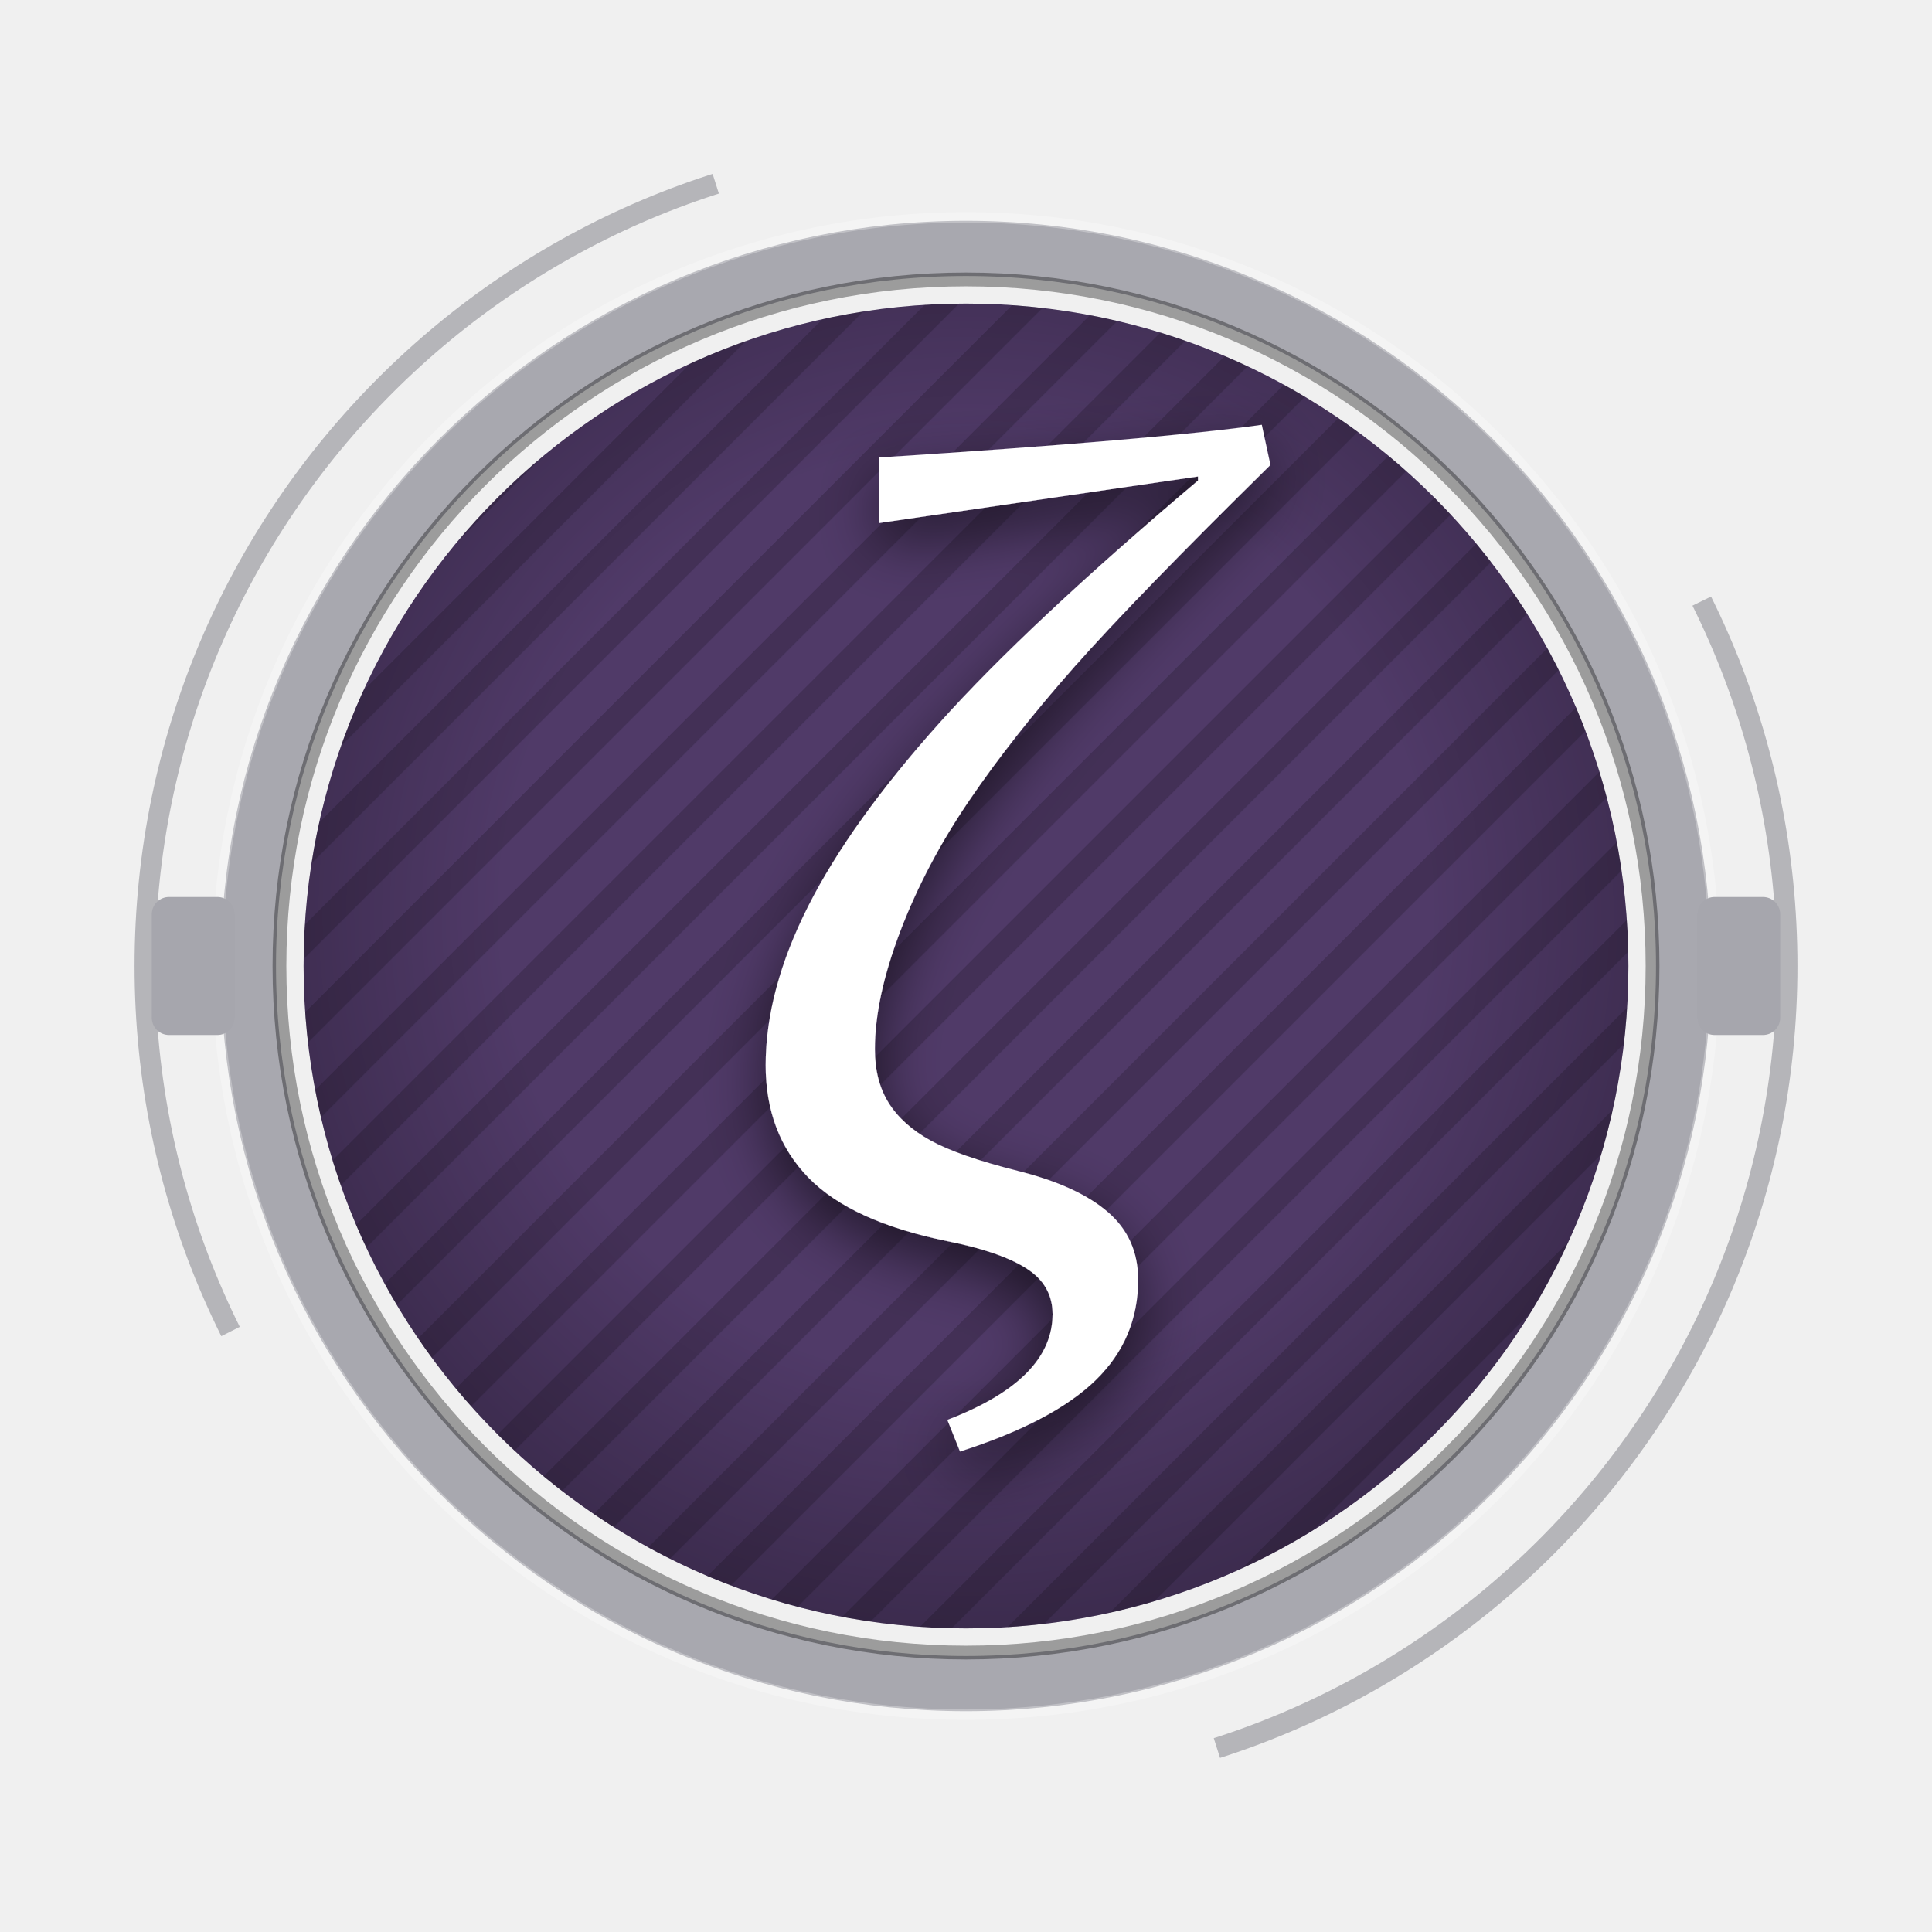
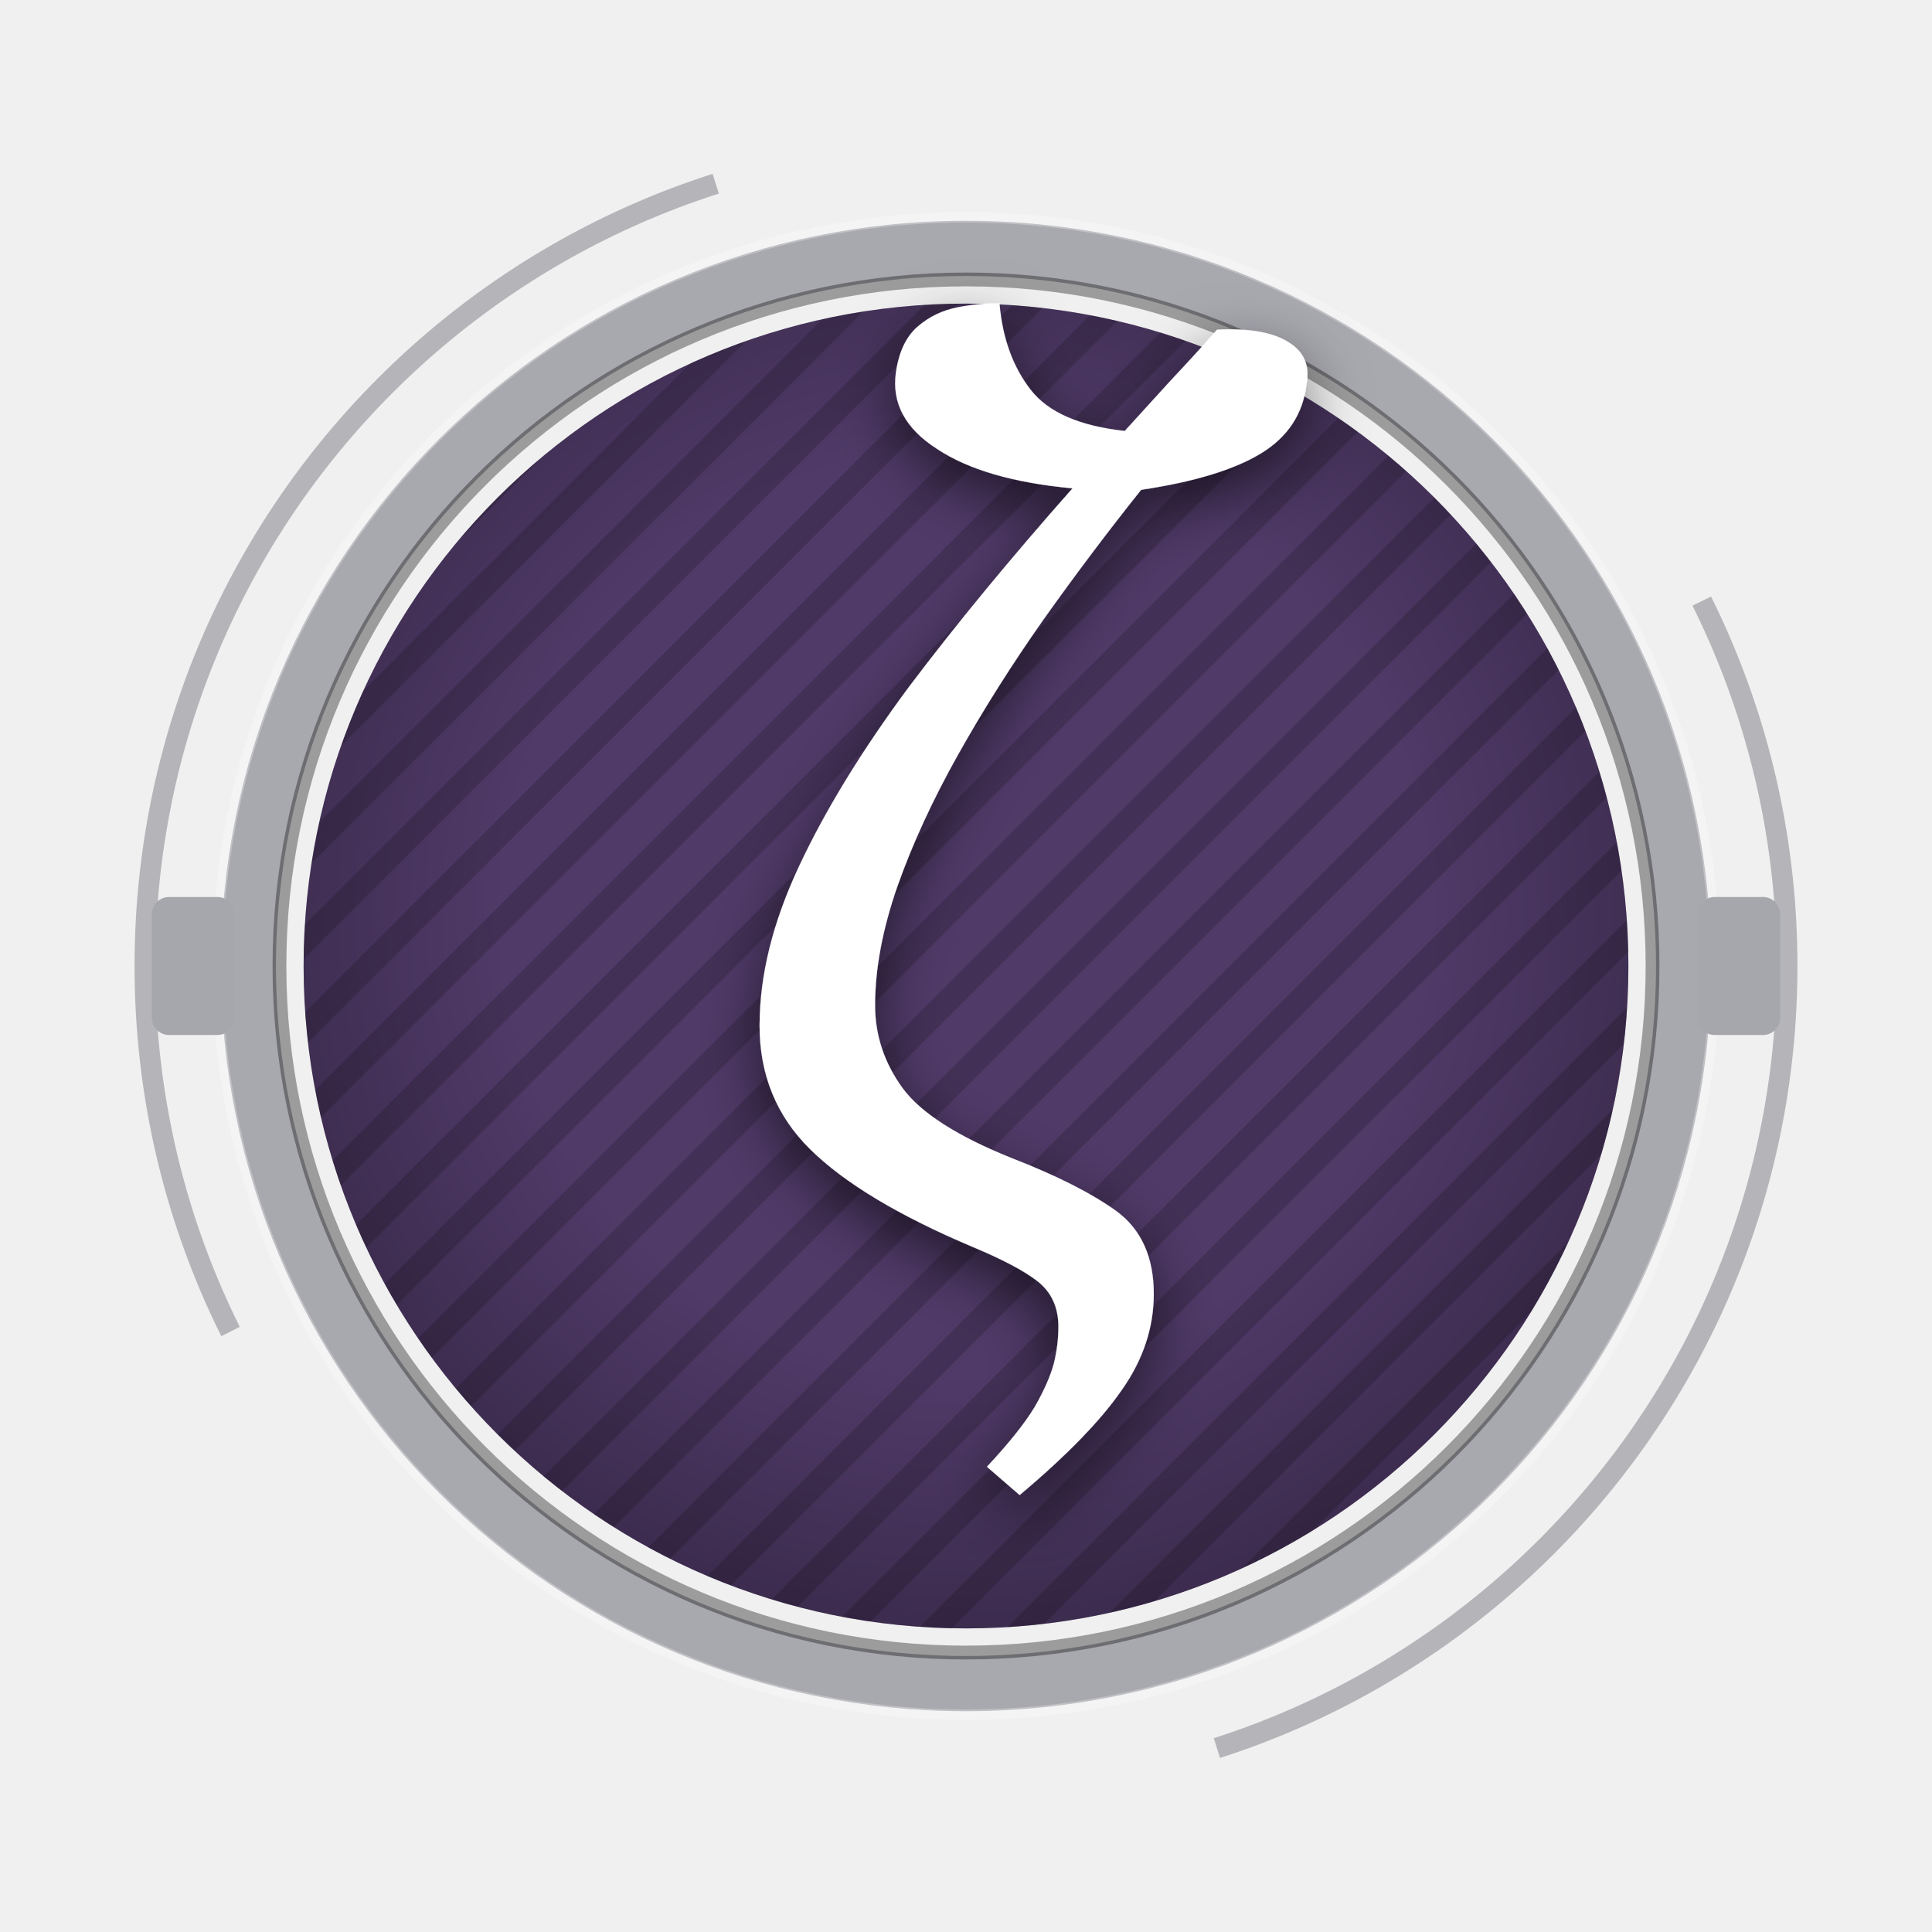
<svg xmlns="http://www.w3.org/2000/svg" viewBox="0 0 280 280" role="img" aria-label="7K Zenith dan">
  <defs>
    <pattern id="hatch" patternUnits="userSpaceOnUse" width="9" height="9" patternTransform="rotate(45)">
      <rect width="9" height="9" fill="none" />
      <rect width="3.4" height="9" fill="rgba(0,0,0,0.17)" />
    </pattern>
    <radialGradient id="vig" cx="50%" cy="46%" r="56%">
      <stop offset="0.62" stop-color="rgba(0,0,0,0)" />
      <stop offset="1" stop-color="rgba(0,0,0,0.28)" />
    </radialGradient>
    <filter id="gsh" x="-30%" y="-30%" width="160%" height="160%">
      <feDropShadow dx="0" dy="3" stdDeviation="4" flood-color="#000" flood-opacity="0.55" />
    </filter>
  </defs>
  <circle cx="140" cy="140" r="119" fill="none" stroke="#8e8e95" stroke-width="3" stroke-dasharray="205 169" stroke-dashoffset="55" opacity="0.6" />
  <circle cx="140" cy="140" r="96" fill="#503a68" />
  <circle cx="140" cy="140" r="96" fill="url(#hatch)" />
  <circle cx="140" cy="140" r="96" fill="url(#vig)" />
  <circle cx="140" cy="140" r="104" fill="none" stroke="#a8a8af" stroke-width="8" />
  <circle cx="140" cy="140" r="99.5" fill="none" stroke="rgba(0,0,0,0.35)" stroke-width="2" />
  <circle cx="140" cy="140" r="108.5" fill="none" stroke="rgba(255,255,255,0.28)" stroke-width="1.5" />
  <rect x="22" y="130" width="12" height="20" rx="2.5" fill="#a6a6ad" />
  <rect x="246" y="130" width="12" height="20" rx="2.5" fill="#a6a6ad" />
  <g transform="translate(140 140) scale(1.08)" filter="url(#gsh)">
-     <text x="0" y="38" text-anchor="middle" font-family="Georgia, 'Times New Roman', 'DejaVu Serif', serif" font-style="italic" font-size="158" fill="#fff">ζ</text>
+     <path d="M7.2 71.0L7.2 71.0L2.8 67.2Q7.2 62.5 9.2 59.2Q11.1 55.9 11.8 53.3Q12.4 50.8 12.4 48.4L12.4 48.4Q12.4 44.5 9.6 42.3Q6.9 40.2 0.9 37.7L0.9 37.7Q-14.0 31.4-20.9 24.6Q-27.7 17.9-27.7 8.0L-27.7 8.0Q-27.7-2.1-22.4-13.4Q-17.1-24.7-7.7-37.4Q1.8-50.0 14.3-64.1L14.3-64.1Q2.4-65.2-3.9-69.4Q-10.3-73.5-9.4-79.7L-9.4-79.7Q-8.8-83.8-6.5-85.8Q-4.2-87.8-1.1-88.4Q2.0-89.0 4.5-88.9L4.5-88.9Q5.1-81.9 8.7-77.3Q12.2-72.8 21.3-71.8L21.3-71.8Q24.3-75.1 27.4-78.5Q30.6-81.9 33.7-85.4L33.7-85.4Q40.2-85.7 43.3-83.7Q46.4-81.8 45.7-78.1L45.7-78.1Q45.0-72.1 39.6-68.8Q34.2-65.5 23.5-63.9L23.5-63.9Q16.8-55.5 10.4-46.5Q4.0-37.4-1.1-28.3Q-6.2-19.2-9.2-10.7Q-12.2-2.1-12.2 5.3L-12.2 5.3Q-12.2 11.3-8.5 16.4Q-4.8 21.4 6.2 25.8L6.2 25.8Q15.2 29.3 20.2 32.9Q25.2 36.6 25.2 44.0L25.2 44.0Q25.2 50.8 20.9 56.9Q16.7 63.0 7.2 71.0Z" fill="#fff" />
  </g>
</svg>
